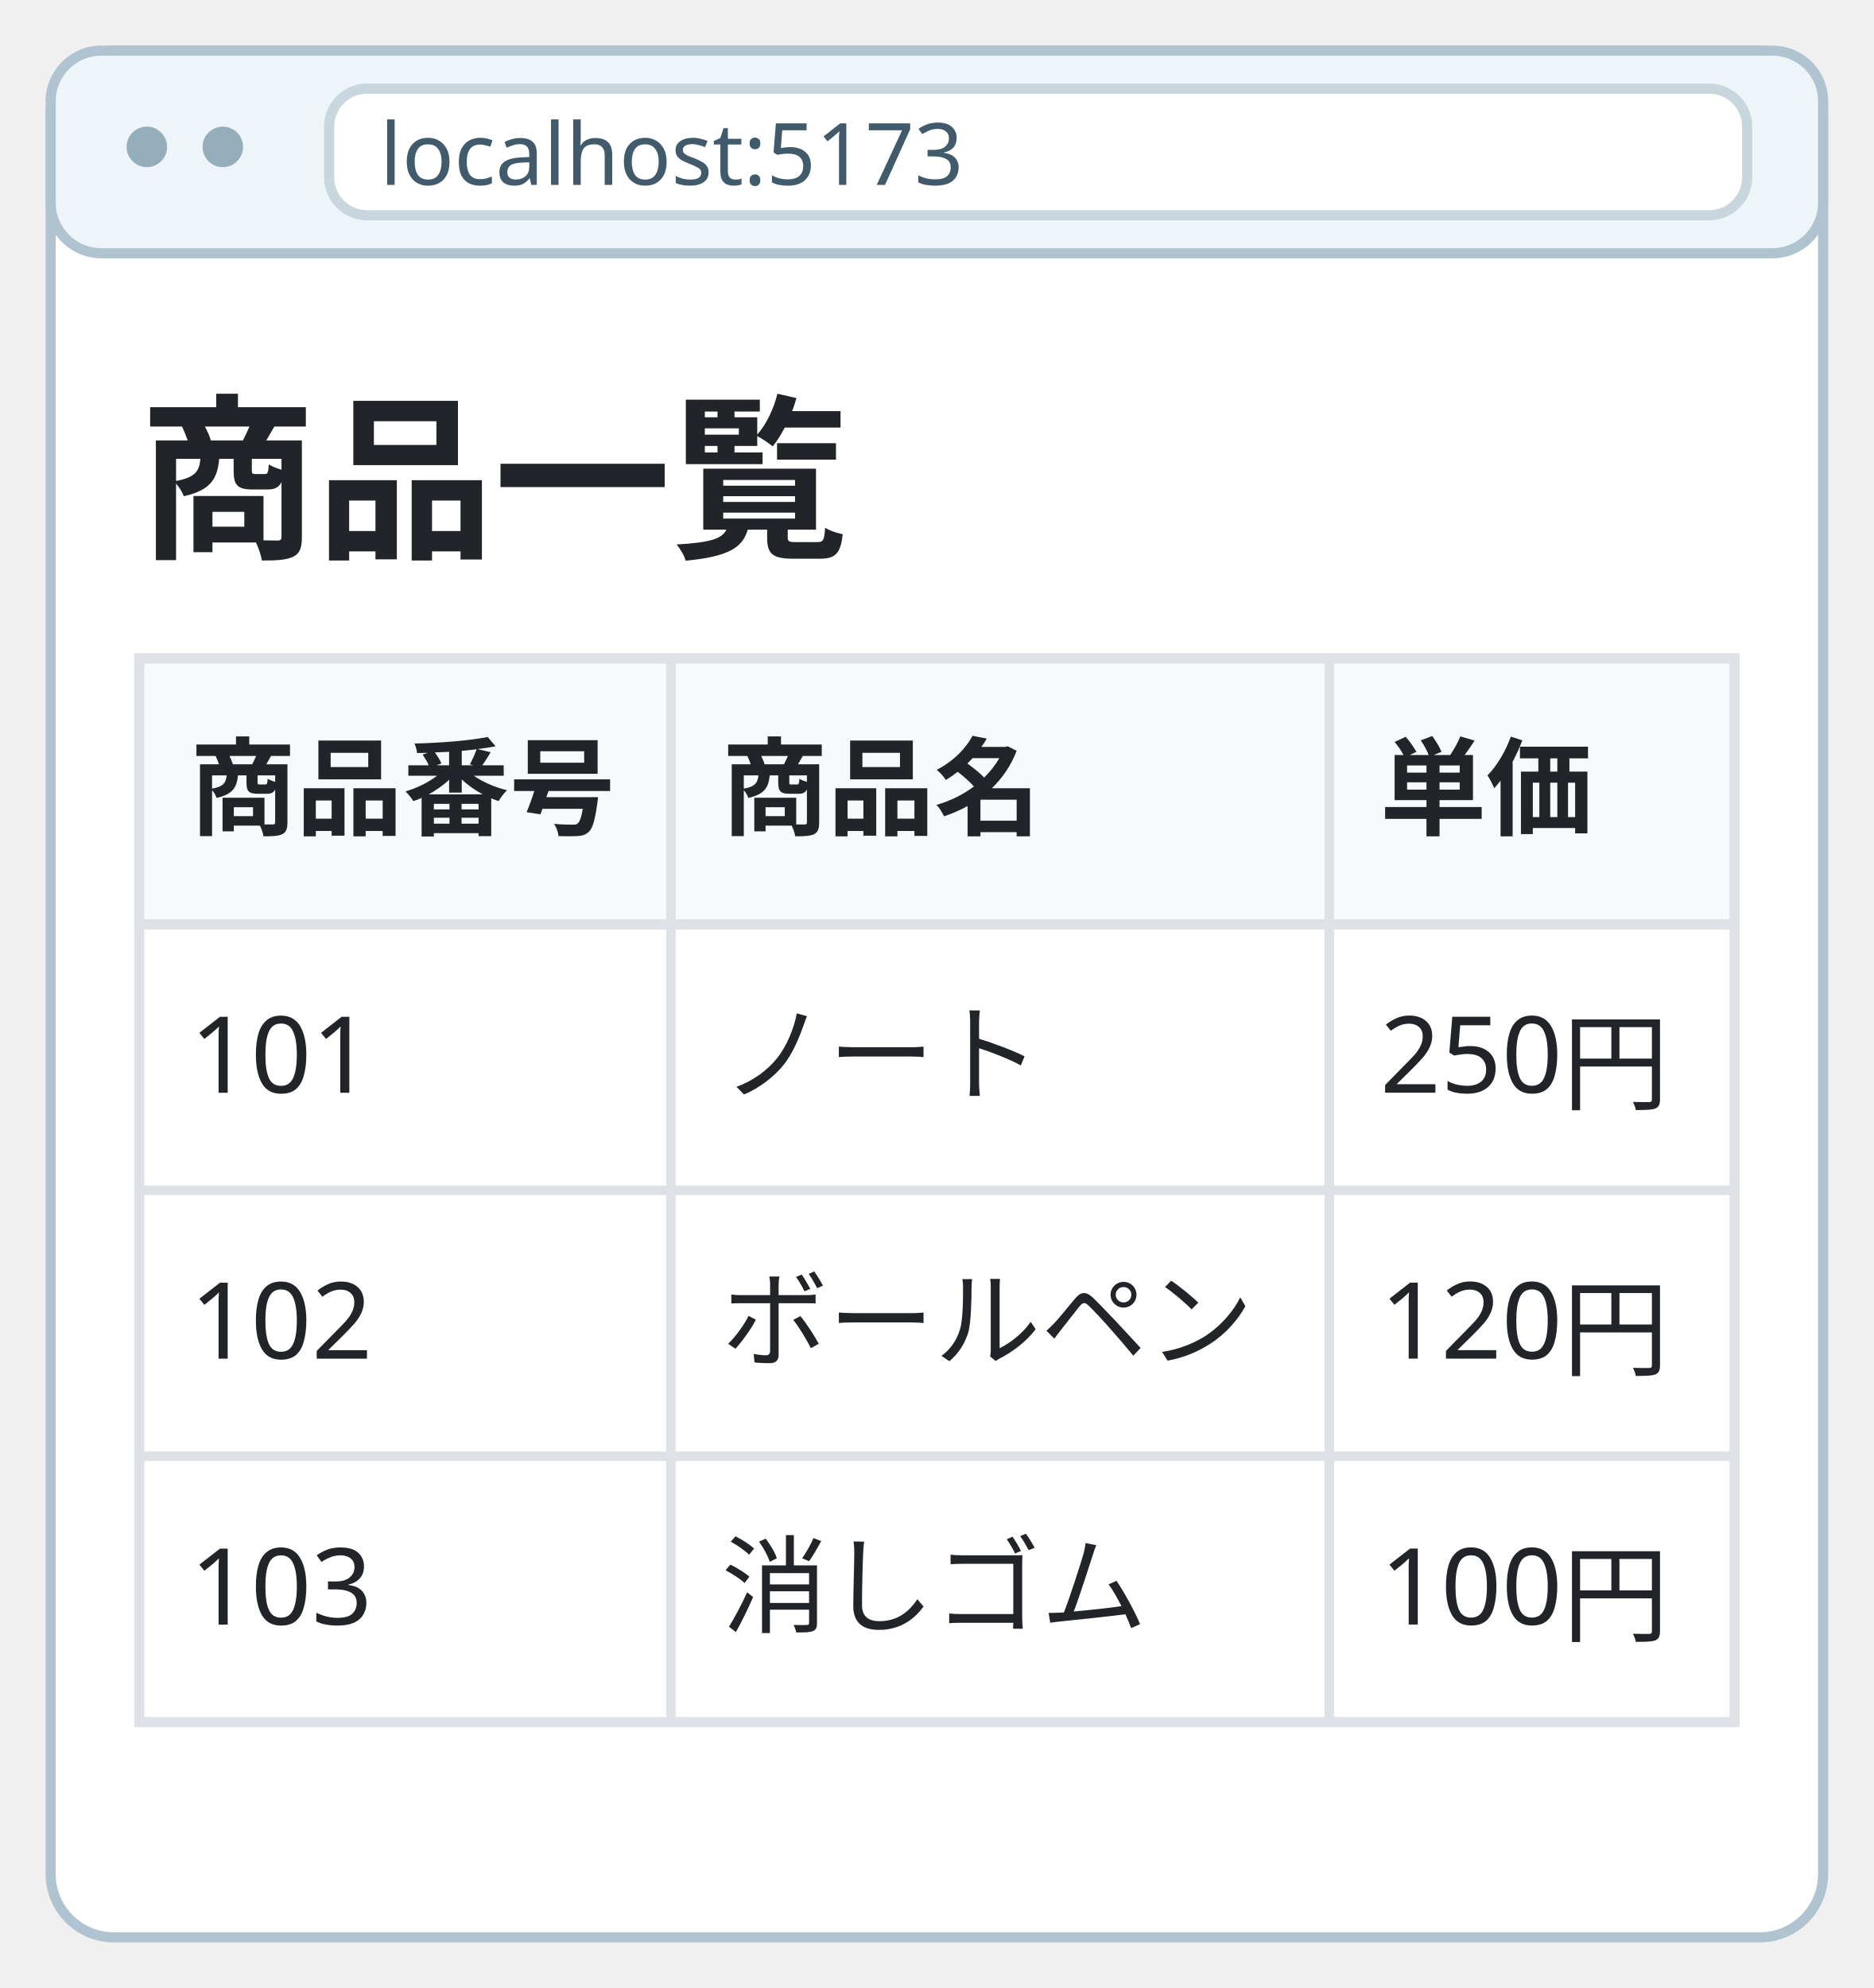
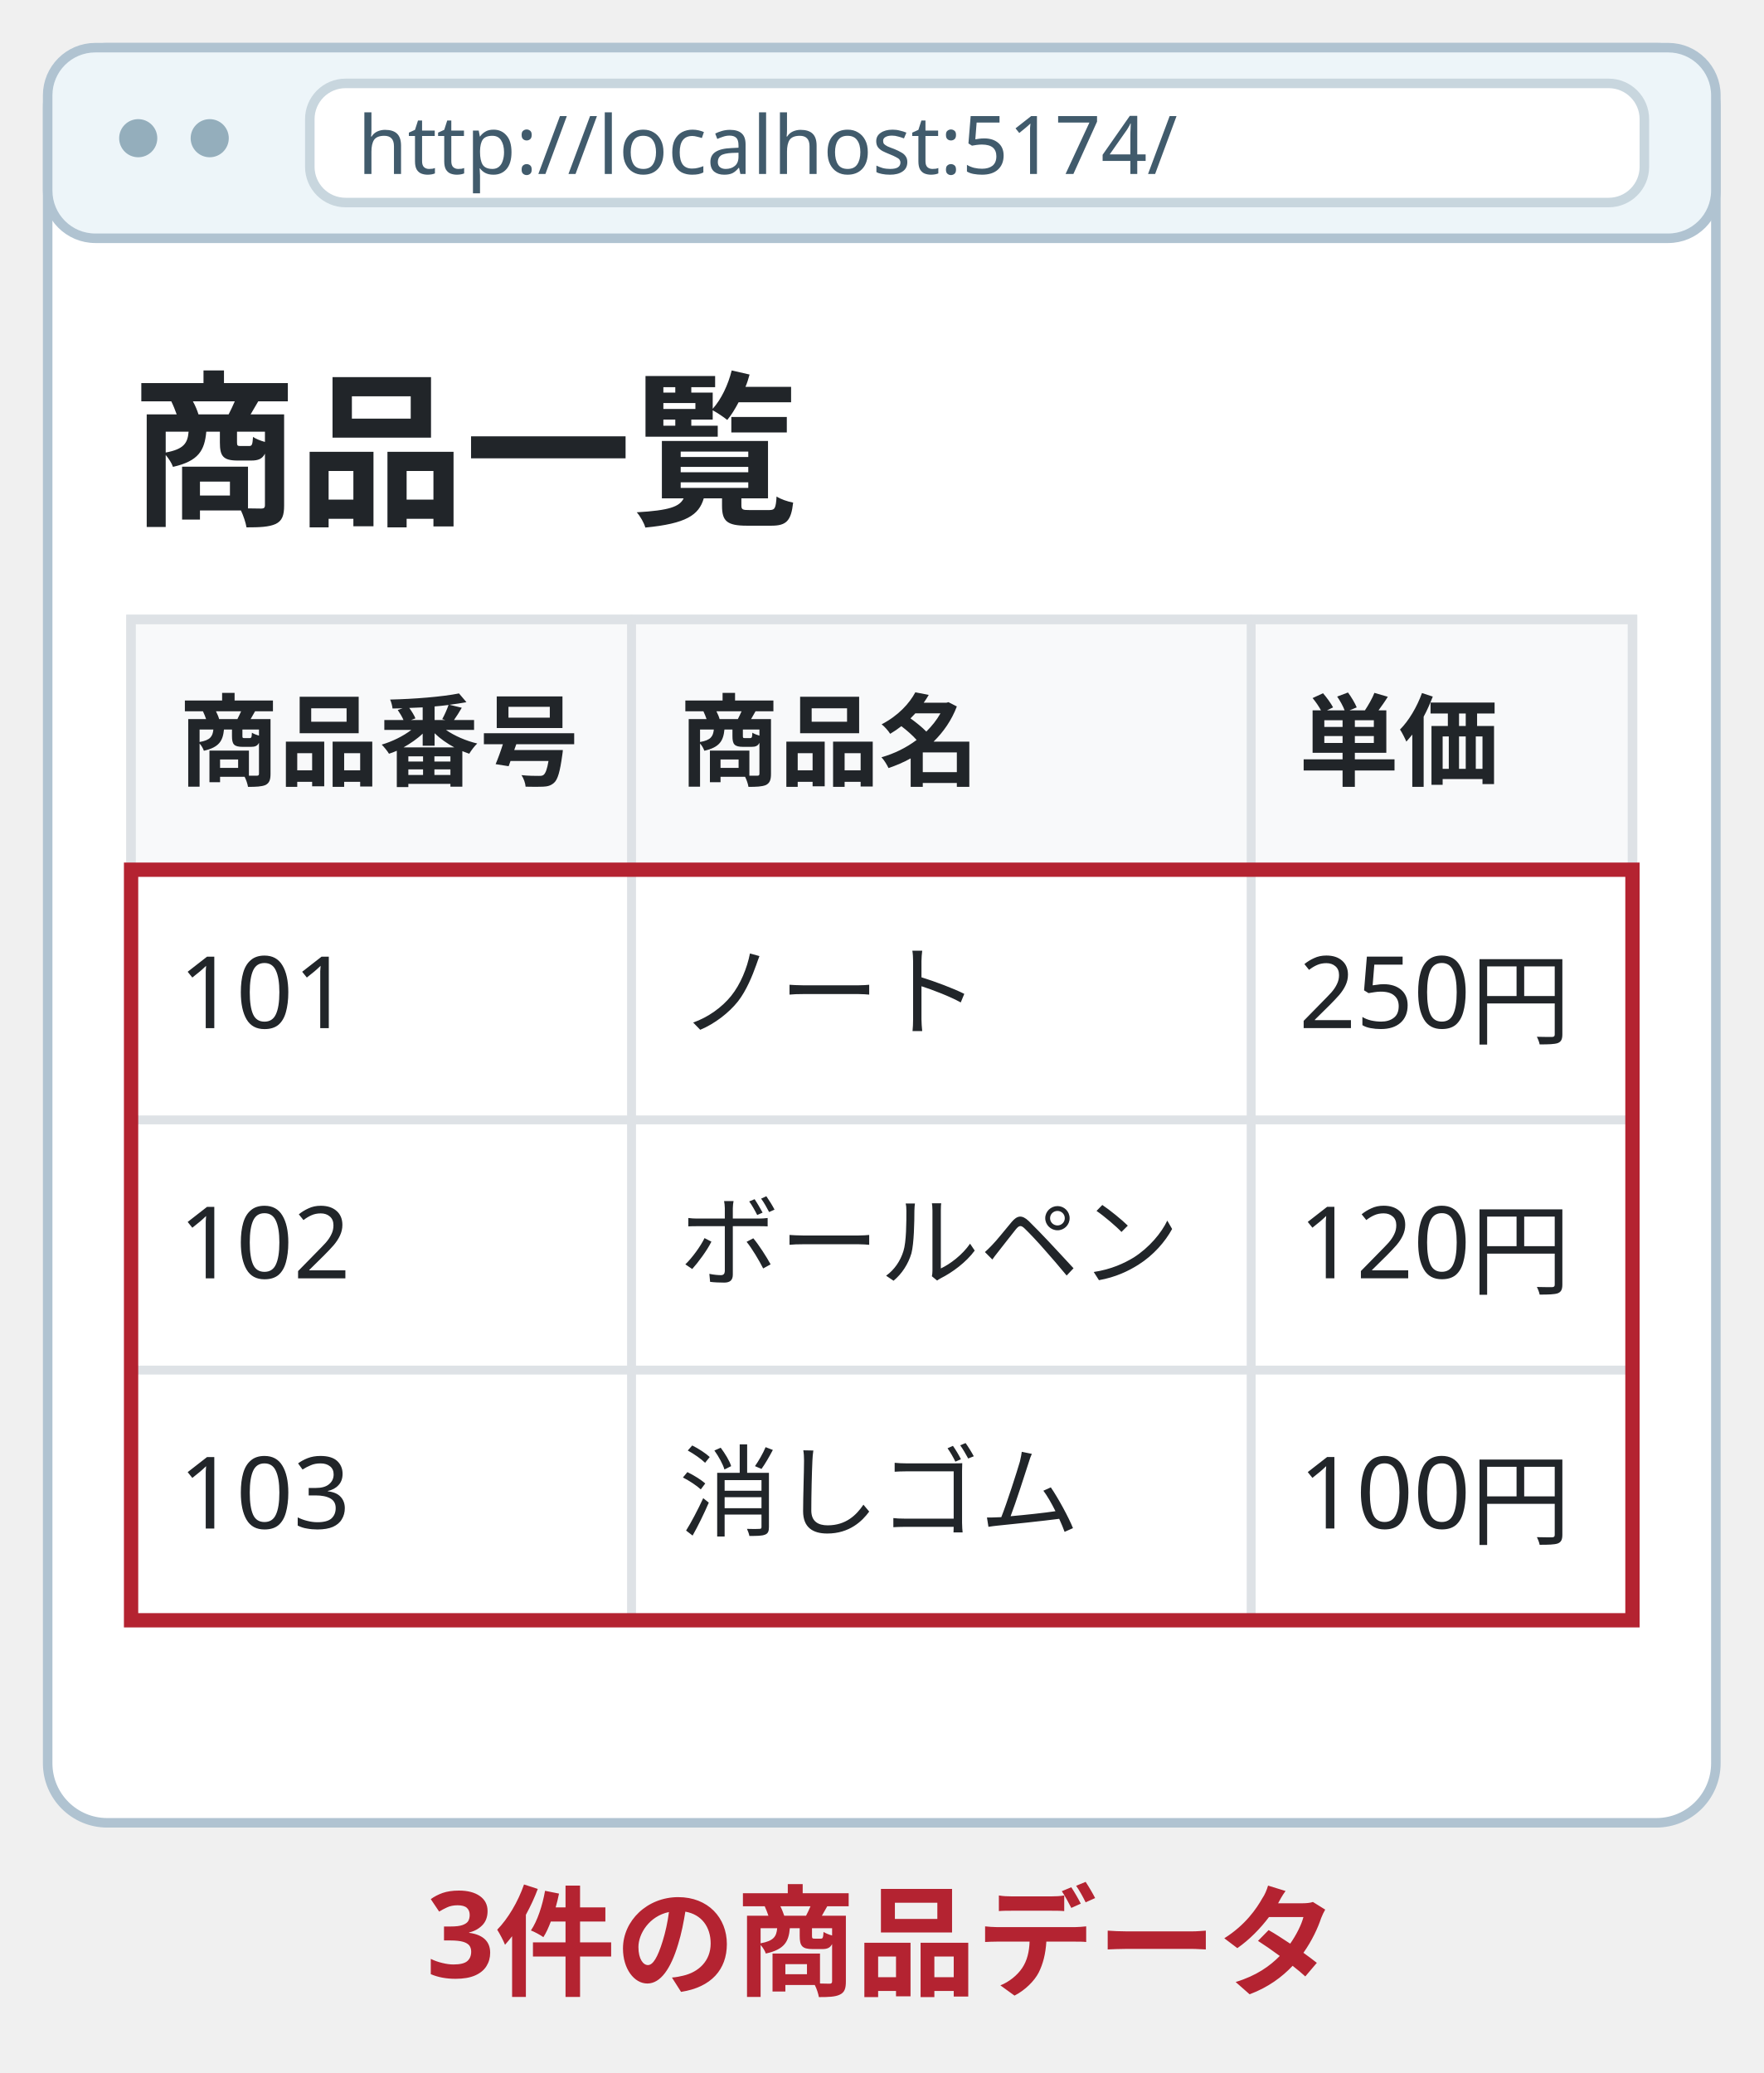
- <svg xmlns="http://www.w3.org/2000/svg" width="148" height="157" viewBox="234 0 148 157">
+ <svg xmlns="http://www.w3.org/2000/svg" width="148" height="174" viewBox="234 0 148 174">
  <rect x="238" y="4" width="140" height="149" rx="5" fill="#ffffff" stroke="#b0c3d1" stroke-width="0.8" />
  <rect x="238" y="4" width="140" height="16" rx="4" fill="#edf5f9" stroke="#b0c3d1" stroke-width="0.8" />
  <rect x="244" y="10" width="3.2" height="3.2" rx="1.6" fill="#94aebc" stroke="none" stroke-width="0.8" />
  <rect x="250" y="10" width="3.2" height="3.2" rx="1.6" fill="#94aebc" stroke="none" stroke-width="0.8" />
  <rect x="260" y="7" width="112" height="10" rx="3" fill="#ffffff" stroke="#c8d6de" stroke-width="0.8" />
-   <text x="264" y="14.6" font-size="6.8" fill="#415b6c" font-weight="400" text-anchor="start" font-family="Meiryo, sans-serif" xml:space="preserve">localhost:5173</text>
+   <text x="264" y="14.6" font-size="6.8" fill="#415b6c" font-weight="400" text-anchor="start" font-family="Meiryo, sans-serif" xml:space="preserve">http://localhost:5174/</text>
  <text x="245" y="43" font-size="14" fill="#212529" font-weight="700" text-anchor="start" font-family="Meiryo, sans-serif" xml:space="preserve">商品一覧</text>
  <rect x="245" y="52" width="126" height="84" rx="0" fill="#ffffff" stroke="#dee2e6" stroke-width="0.8" />
  <rect x="245" y="52" width="126" height="21" rx="0" fill="#f8f9fa" stroke="#dee2e6" stroke-width="0.8" />
  <text x="249" y="65.3" font-size="8.4" fill="#212529" font-weight="700" text-anchor="start" font-family="Meiryo, sans-serif" xml:space="preserve">商品番号</text>
  <text x="249" y="86.3" font-size="8.4" fill="#212529" font-weight="400" text-anchor="start" font-family="Meiryo, sans-serif" xml:space="preserve">101</text>
  <text x="249" y="107.3" font-size="8.4" fill="#212529" font-weight="400" text-anchor="start" font-family="Meiryo, sans-serif" xml:space="preserve">102</text>
  <text x="249" y="128.3" font-size="8.4" fill="#212529" font-weight="400" text-anchor="start" font-family="Meiryo, sans-serif" xml:space="preserve">103</text>
  <path d="M 287 52 L 287 136" stroke="#dee2e6" stroke-width="0.75" fill="none" stroke-linecap="round" />
  <text x="291" y="65.3" font-size="8.4" fill="#212529" font-weight="700" text-anchor="start" font-family="Meiryo, sans-serif" xml:space="preserve">商品名</text>
  <text x="291" y="86.3" font-size="8.4" fill="#212529" font-weight="400" text-anchor="start" font-family="Meiryo, sans-serif" xml:space="preserve">ノート</text>
  <text x="291" y="107.3" font-size="8.4" fill="#212529" font-weight="400" text-anchor="start" font-family="Meiryo, sans-serif" xml:space="preserve">ボールペン</text>
  <text x="291" y="128.3" font-size="8.4" fill="#212529" font-weight="400" text-anchor="start" font-family="Meiryo, sans-serif" xml:space="preserve">消しゴム</text>
  <path d="M 339 52 L 339 136" stroke="#dee2e6" stroke-width="0.75" fill="none" stroke-linecap="round" />
  <text x="343" y="65.3" font-size="8.4" fill="#212529" font-weight="700" text-anchor="start" font-family="Meiryo, sans-serif" xml:space="preserve">単価</text>
  <text x="343" y="86.3" font-size="8.4" fill="#212529" font-weight="400" text-anchor="start" font-family="Meiryo, sans-serif" xml:space="preserve">250円</text>
  <text x="343" y="107.3" font-size="8.4" fill="#212529" font-weight="400" text-anchor="start" font-family="Meiryo, sans-serif" xml:space="preserve">120円</text>
  <text x="343" y="128.3" font-size="8.4" fill="#212529" font-weight="400" text-anchor="start" font-family="Meiryo, sans-serif" xml:space="preserve">100円</text>
  <path d="M 245 73 L 371 73" stroke="#dee2e6" stroke-width="0.75" fill="none" stroke-linecap="round" />
  <path d="M 245 94 L 371 94" stroke="#dee2e6" stroke-width="0.75" fill="none" stroke-linecap="round" />
  <path d="M 245 115 L 371 115" stroke="#dee2e6" stroke-width="0.75" fill="none" stroke-linecap="round" />
+   <rect x="245" y="73" width="126" height="63" fill="none" stroke="#b42331" stroke-width="1.2" />
+   <text x="308" y="166" fill="#b42331" font-family="Meiryo" font-size="10.1" font-weight="700" text-anchor="middle">3件の商品データ</text>
</svg>
